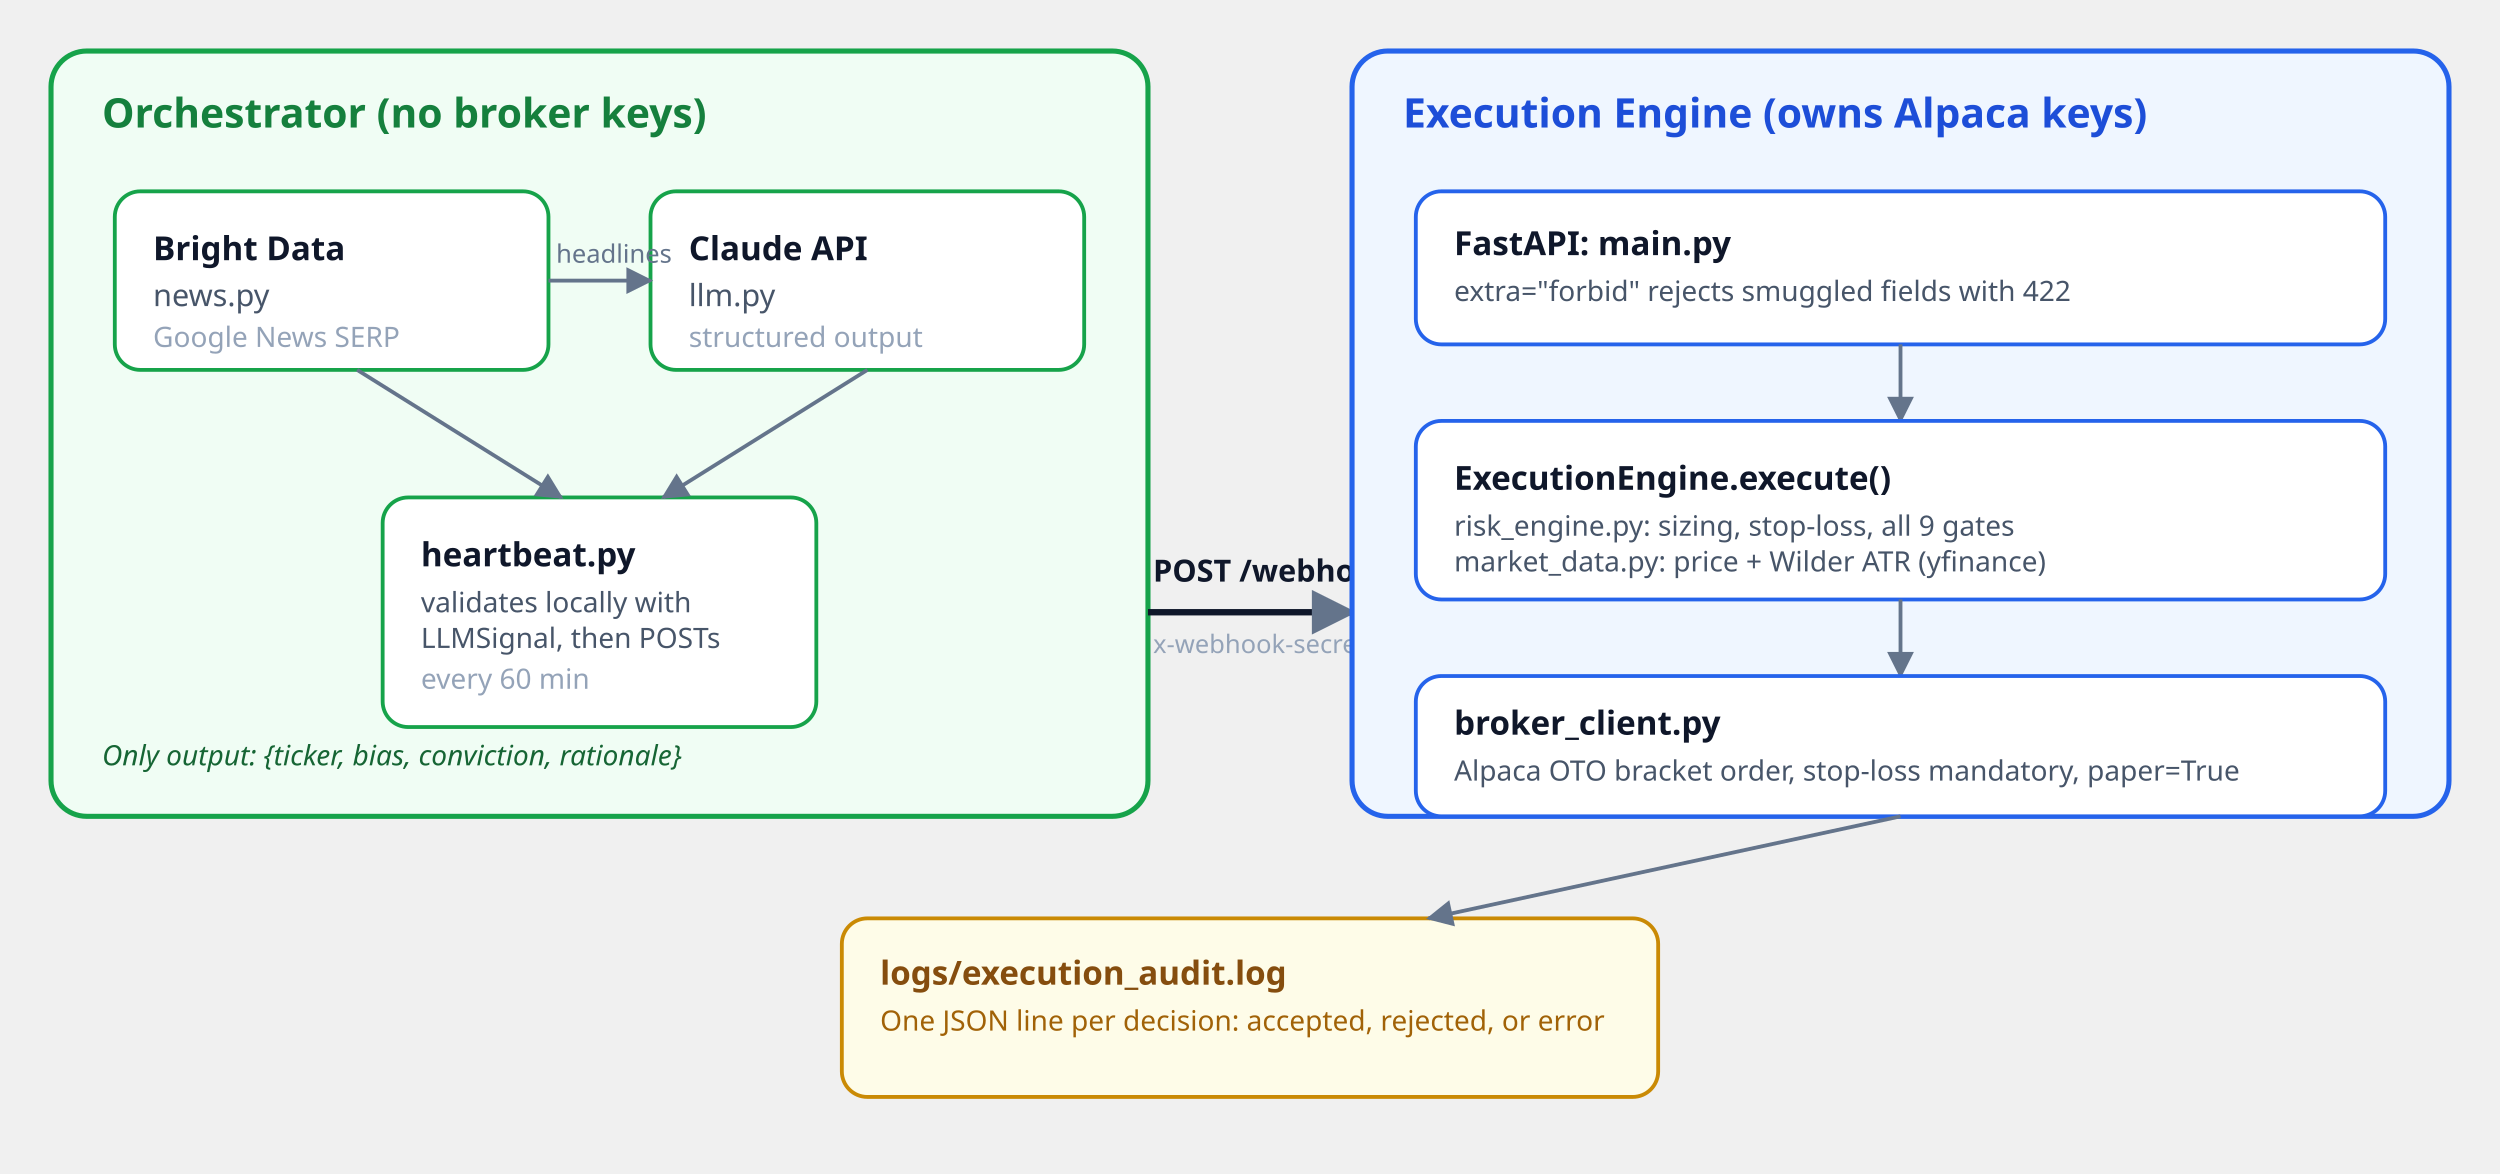
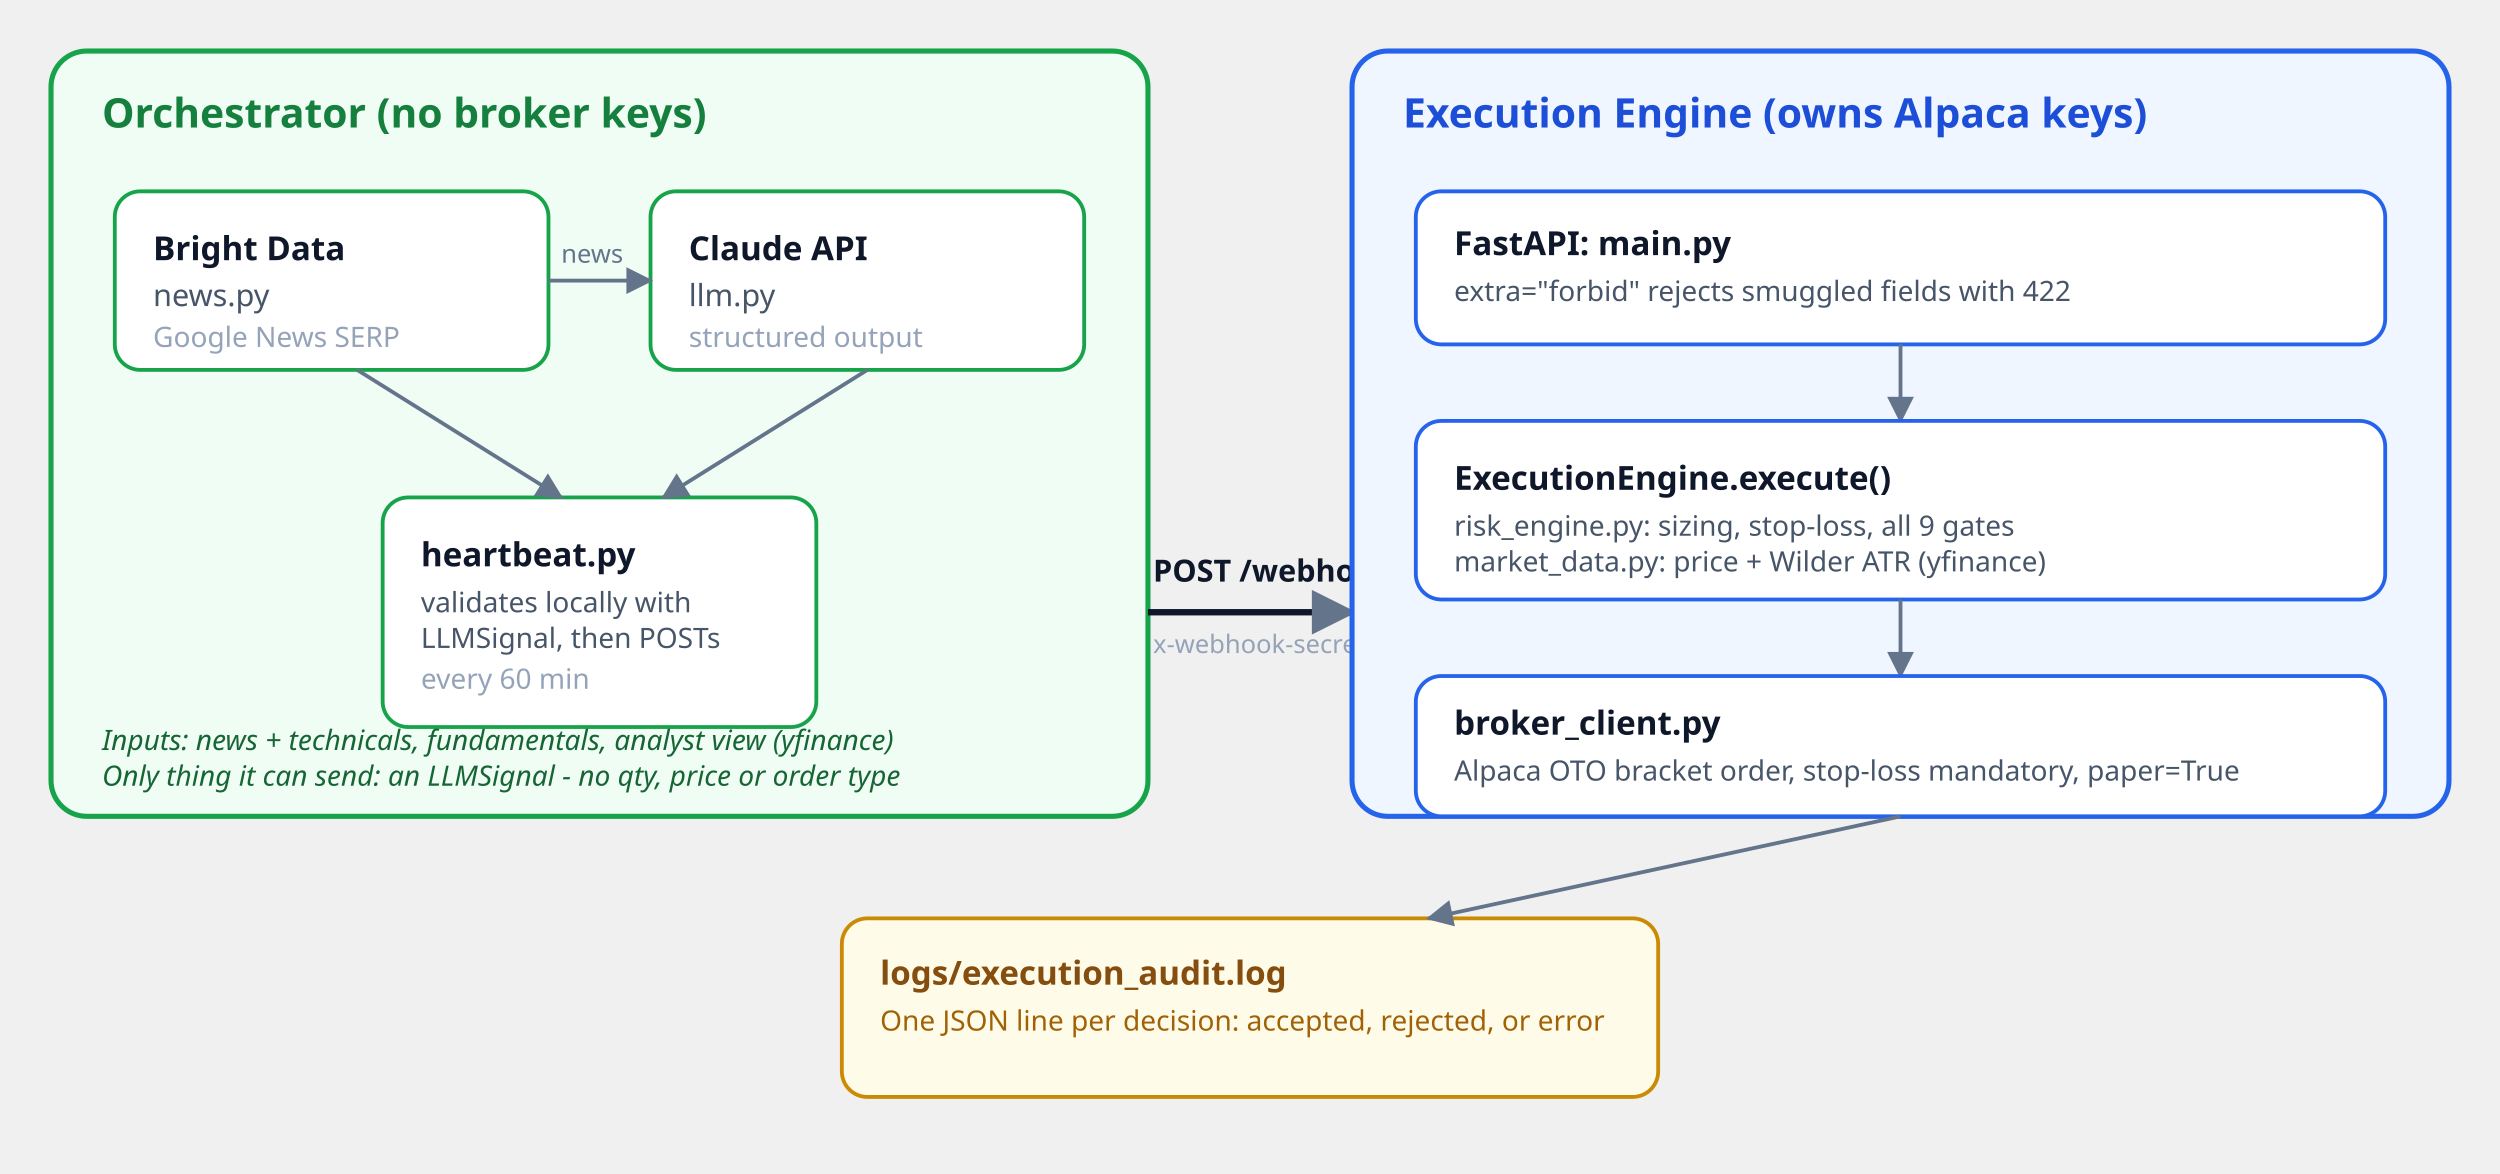
<svg xmlns="http://www.w3.org/2000/svg" viewBox="0 0 980 460" font-family="ui-sans-serif,system-ui,sans-serif">
  <defs>
    <marker id="arrow" viewBox="0 0 10 10" refX="9" refY="5" markerWidth="7" markerHeight="7" orient="auto-start-reverse">
      <path d="M0,0 L10,5 L0,10 z" fill="#64748b" />
    </marker>
  </defs>
  <rect x="0" y="0" width="980" height="460" fill="none" />
  <rect x="20" y="20" width="430" height="300" rx="14" fill="#F0FDF4" stroke="#16A34A" stroke-width="2" />
  <text x="40" y="50" font-size="16" font-weight="700" fill="#15803D">Orchestrator (no broker keys)</text>
  <rect x="45" y="75" width="170" height="70" rx="10" fill="#ffffff" stroke="#16A34A" stroke-width="1.5" />
  <text x="60" y="102" font-size="13" font-weight="600" fill="#0f172a">Bright Data</text>
  <text x="60" y="120" font-size="12" fill="#475569">news.py</text>
  <text x="60" y="136" font-size="11" fill="#94a3b8">Google News SERP</text>
  <rect x="255" y="75" width="170" height="70" rx="10" fill="#ffffff" stroke="#16A34A" stroke-width="1.5" />
  <text x="270" y="102" font-size="13" font-weight="600" fill="#0f172a">Claude API</text>
  <text x="270" y="120" font-size="12" fill="#475569">llm.py</text>
  <text x="270" y="136" font-size="11" fill="#94a3b8">structured output</text>
  <line x1="215" y1="110" x2="255" y2="110" stroke="#64748b" stroke-width="1.5" marker-end="url(#arrow)" />
-   <text x="218" y="103" font-size="10" fill="#64748b">headlines</text>
+   <text x="220" y="103" font-size="10" fill="#64748b">news</text>
  <rect x="150" y="195" width="170" height="90" rx="10" fill="#ffffff" stroke="#16A34A" stroke-width="1.5" />
  <text x="165" y="222" font-size="13" font-weight="600" fill="#0f172a">heartbeat.py</text>
  <text x="165" y="240" font-size="11" fill="#475569">validates locally with</text>
  <text x="165" y="254" font-size="11" fill="#475569">LLMSignal, then POSTs</text>
  <text x="165" y="270" font-size="11" fill="#94a3b8">every 60 min</text>
  <line x1="140" y1="145" x2="220" y2="195" stroke="#64748b" stroke-width="1.5" marker-end="url(#arrow)" />
  <line x1="340" y1="145" x2="260" y2="195" stroke="#64748b" stroke-width="1.5" marker-end="url(#arrow)" />
-   <text x="40" y="300" font-size="11" fill="#166534" font-style="italic">Only output: {ticker, bias, conviction, rationale}</text>
+   <text x="40" y="294" font-size="11" fill="#166534" font-style="italic">Inputs: news + technicals, fundamentals, analyst view (yfinance)</text>
+   <text x="40" y="308" font-size="11" fill="#166534" font-style="italic">Only thing it can send: an LLMSignal - no qty, price or order type</text>
  <line x1="450" y1="240" x2="530" y2="240" stroke="#0f172a" stroke-width="2.5" marker-end="url(#arrow)" />
  <text x="452" y="228" font-size="12" font-weight="600" fill="#0f172a">POST /webhook/signal</text>
  <text x="452" y="256" font-size="10" fill="#94a3b8">x-webhook-secret header</text>
  <rect x="530" y="20" width="430" height="300" rx="14" fill="#EFF6FF" stroke="#2563EB" stroke-width="2" />
  <text x="550" y="50" font-size="16" font-weight="700" fill="#1D4ED8">Execution Engine (owns Alpaca keys)</text>
  <rect x="555" y="75" width="380" height="60" rx="10" fill="#ffffff" stroke="#2563EB" stroke-width="1.5" />
  <text x="570" y="100" font-size="13" font-weight="600" fill="#0f172a">FastAPI: main.py</text>
  <text x="570" y="118" font-size="11" fill="#475569">extra="forbid" rejects smuggled fields with 422</text>
  <line x1="745" y1="135" x2="745" y2="165" stroke="#64748b" stroke-width="1.5" marker-end="url(#arrow)" />
  <rect x="555" y="165" width="380" height="70" rx="10" fill="#ffffff" stroke="#2563EB" stroke-width="1.5" />
  <text x="570" y="192" font-size="13" font-weight="600" fill="#0f172a">ExecutionEngine.execute()</text>
  <text x="570" y="210" font-size="11" fill="#475569">risk_engine.py: sizing, stop-loss, all 9 gates</text>
  <text x="570" y="224" font-size="11" fill="#475569">market_data.py: price + Wilder ATR (yfinance)</text>
  <line x1="745" y1="235" x2="745" y2="265" stroke="#64748b" stroke-width="1.5" marker-end="url(#arrow)" />
  <rect x="555" y="265" width="380" height="55" rx="10" fill="#ffffff" stroke="#2563EB" stroke-width="1.5" />
  <text x="570" y="288" font-size="13" font-weight="600" fill="#0f172a">broker_client.py</text>
  <text x="570" y="306" font-size="11" fill="#475569">Alpaca OTO bracket order, stop-loss mandatory, paper=True</text>
  <rect x="330" y="360" width="320" height="70" rx="10" fill="#FEFCE8" stroke="#CA8A04" stroke-width="1.5" />
  <text x="345" y="386" font-size="13" font-weight="600" fill="#854D0E">logs/execution_audit.log</text>
  <text x="345" y="404" font-size="11" fill="#a16207">One JSON line per decision: accepted, rejected, or error</text>
  <line x1="745" y1="320" x2="560" y2="360" stroke="#64748b" stroke-width="1.5" marker-end="url(#arrow)" />
</svg>
